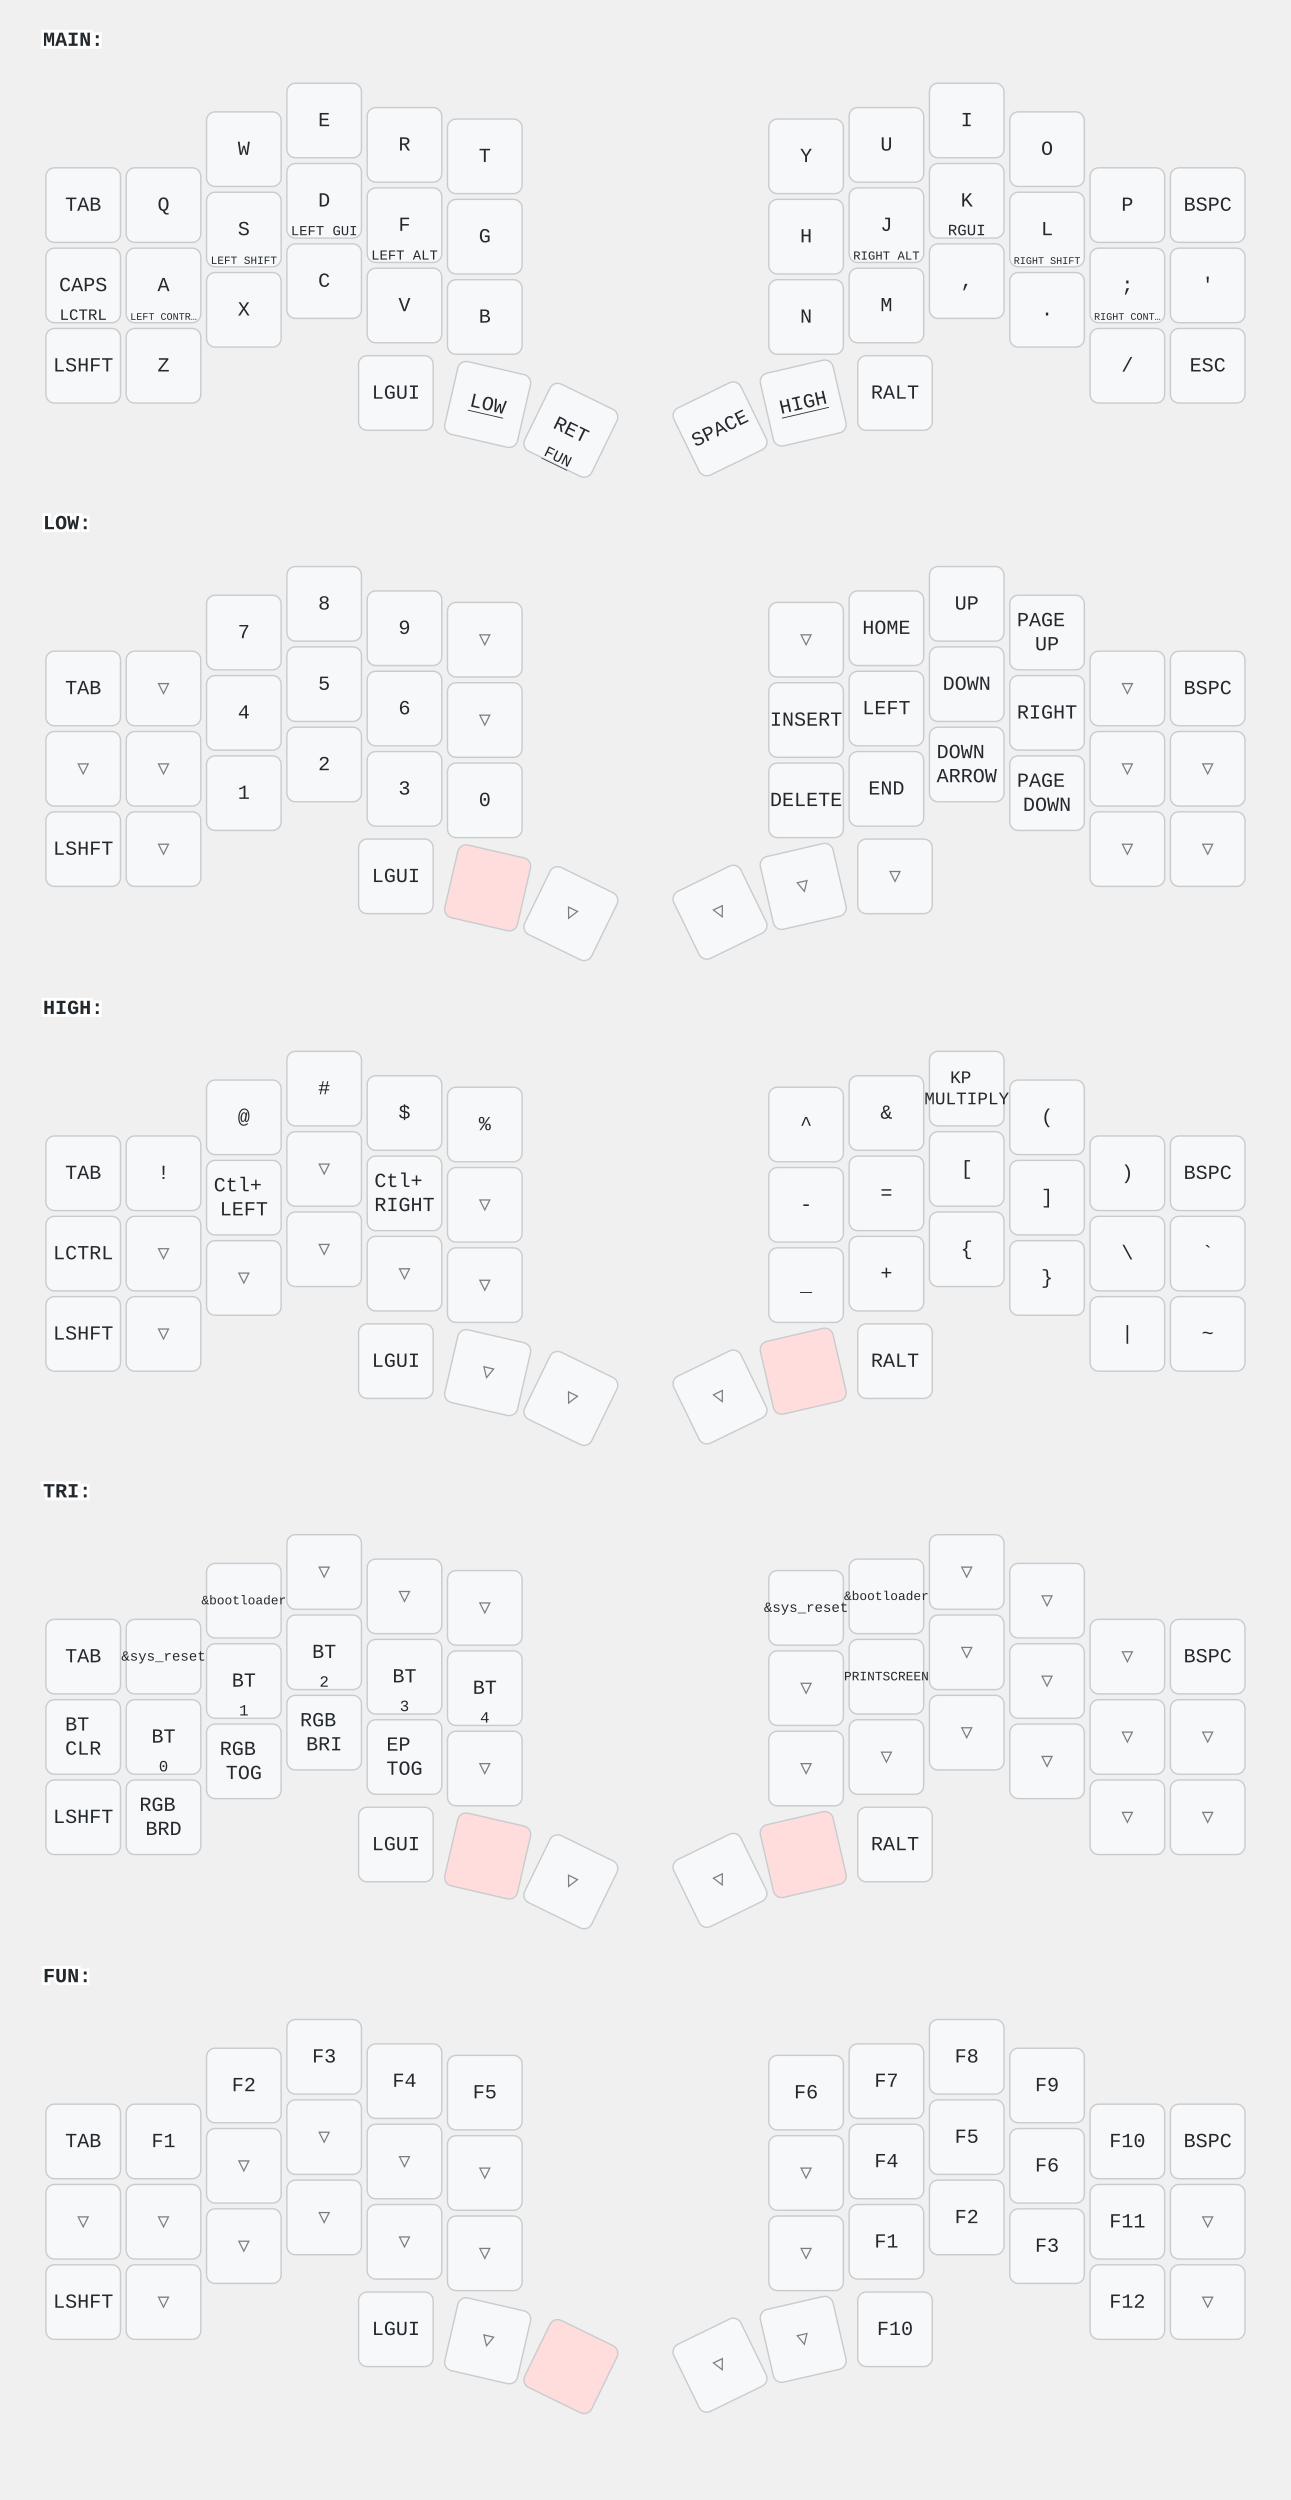
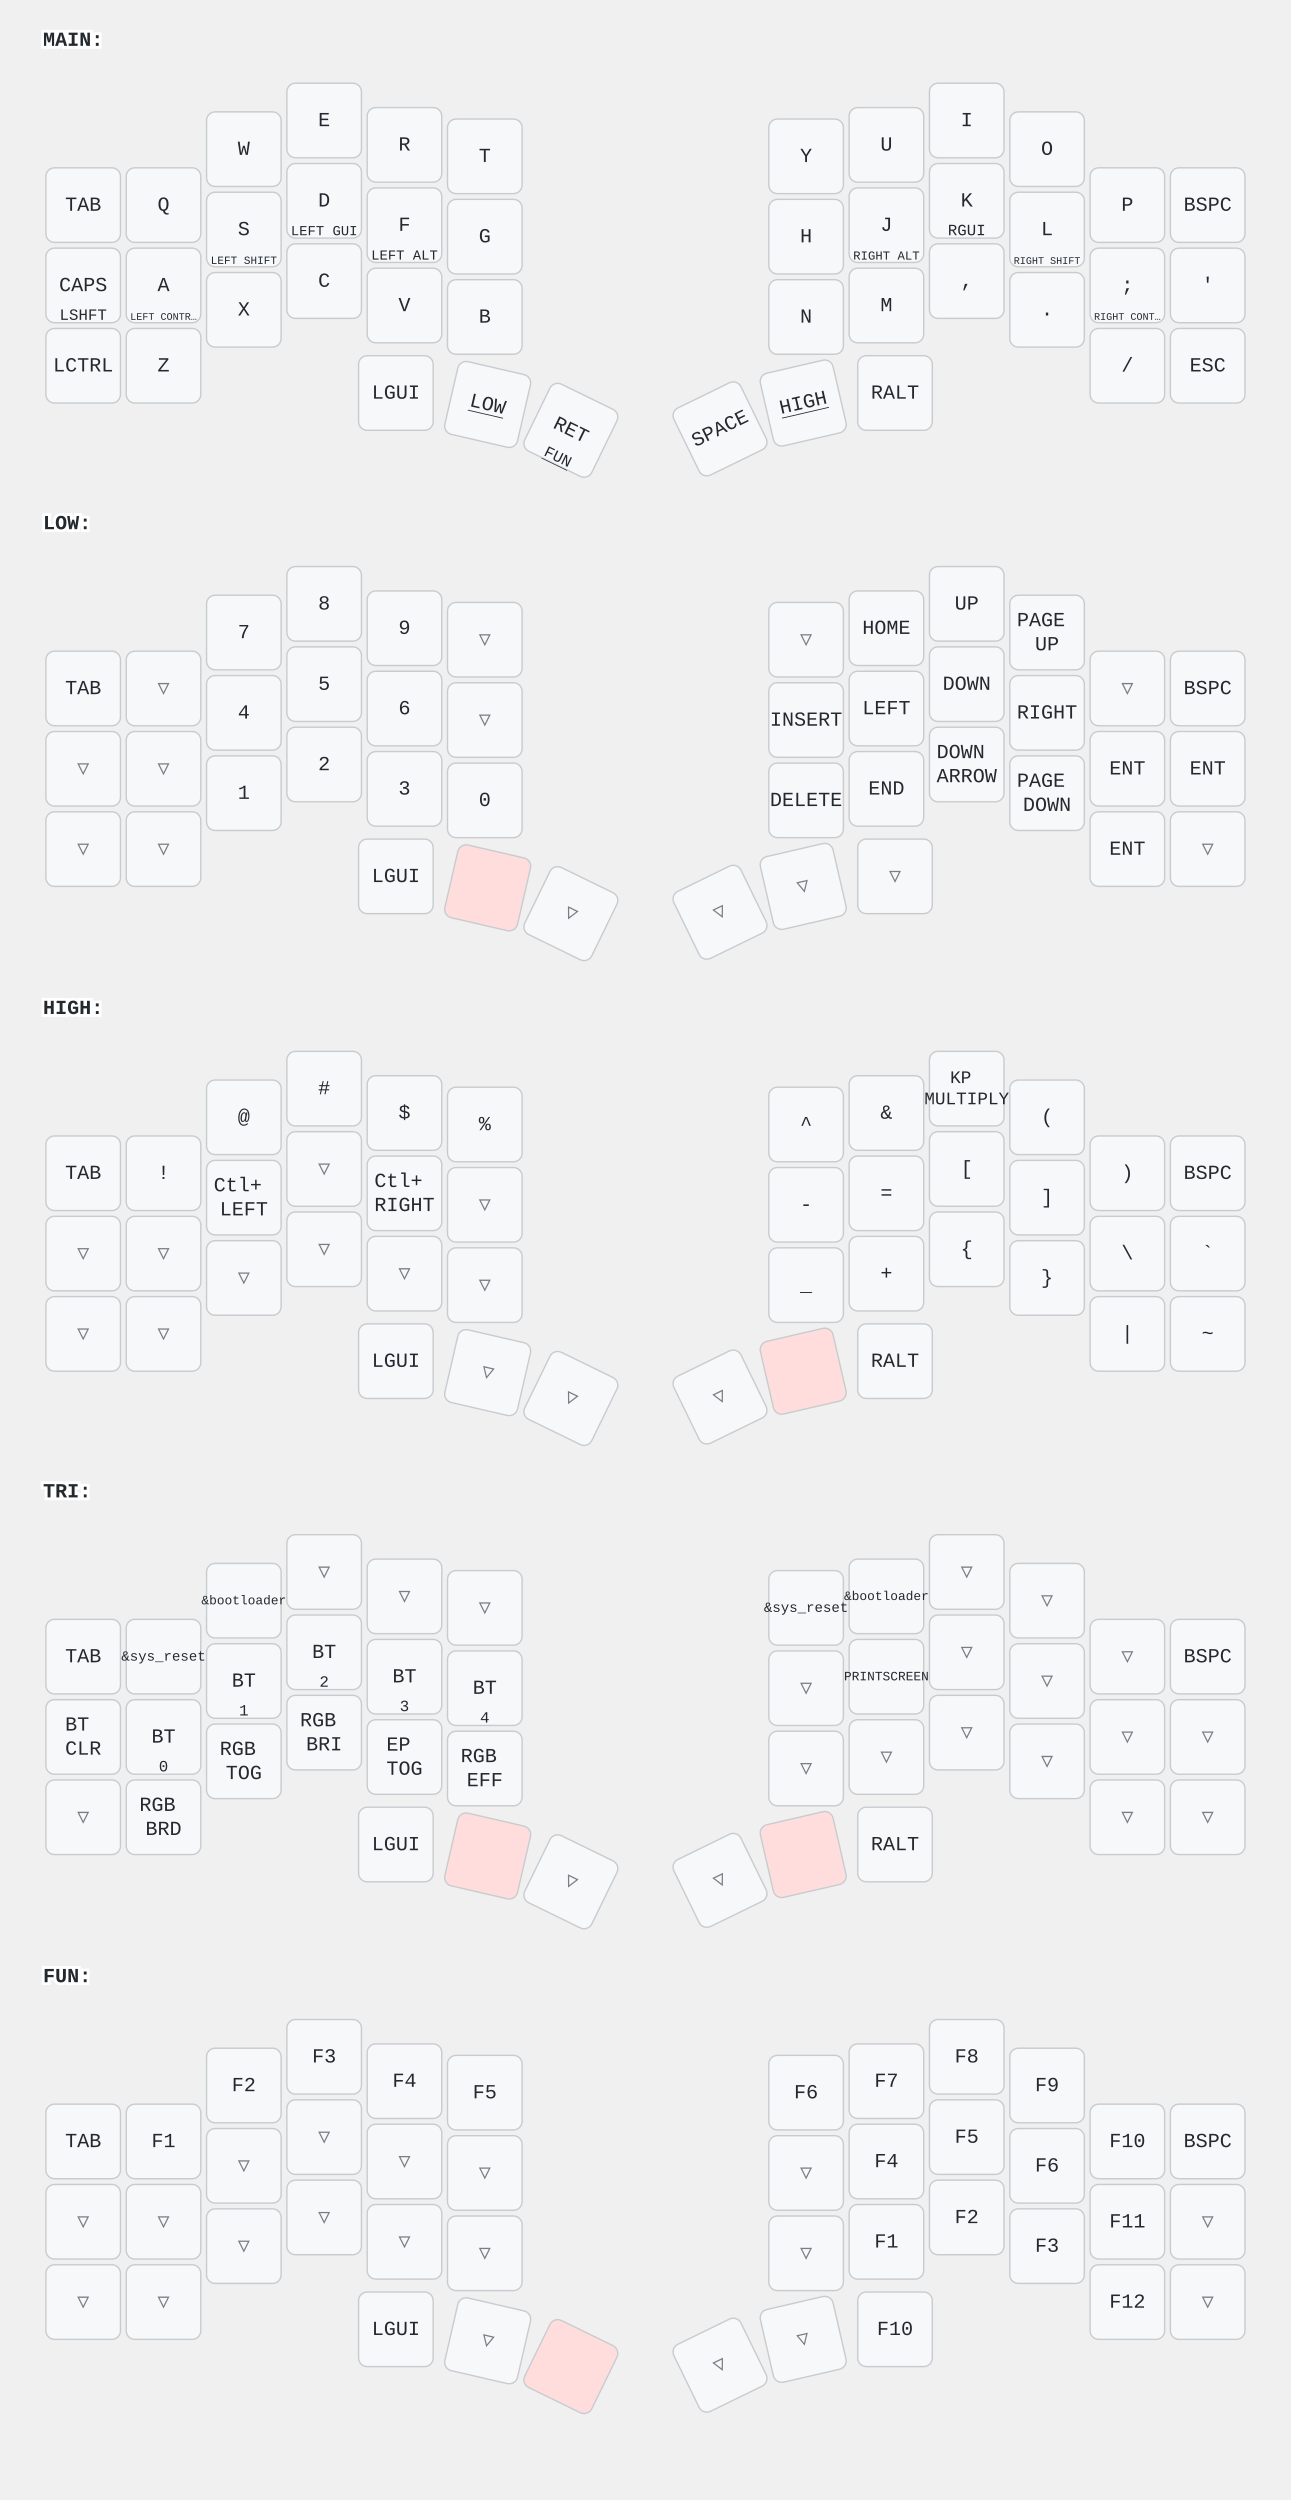
<svg xmlns="http://www.w3.org/2000/svg" width="900" height="1743" viewBox="0 0 900 1743" class="keymap">
  <style>/* inherit to force styles through use tags */
svg path {
    fill: inherit;
}

/* font and background color specifications */
svg.keymap {
    font-family: SFMono-Regular,Consolas,Liberation Mono,Menlo,monospace;
    font-size: 14px;
    font-kerning: normal;
    text-rendering: optimizeLegibility;
    fill: #24292e;
}

/* default key styling */
rect.key {
    fill: #f6f8fa;
}

rect.key, rect.combo {
    stroke: #c9cccf;
    stroke-width: 1;
}

/* default key side styling, only used is draw_key_sides is set */
rect.side {
    filter: brightness(90%);
}

/* color accent for combo boxes */
rect.combo, rect.combo-separate {
    fill: #cdf;
}

/* color accent for held keys */
rect.held, rect.combo.held {
    fill: #fdd;
}

/* color accent for ghost (optional) keys */
rect.ghost, rect.combo.ghost {
    stroke-dasharray: 4, 4;
    stroke-width: 2;
}

text {
    text-anchor: middle;
    dominant-baseline: middle;
}

/* styling for layer labels */
text.label {
    font-weight: bold;
    text-anchor: start;
    stroke: white;
    stroke-width: 4;
    paint-order: stroke;
}

/* styling for optional footer */
text.footer {
    text-anchor: end;
    dominant-baseline: auto;
    stroke: white;
    stroke-width: 4;
    paint-order: stroke;
}

/* styling for combo tap, and key non-tap label text */
text.combo, text.hold, text.shifted, text.left, text.right, text.tl, text.tr, text.bl, text.br {
    font-size: 11px;
}

text.hold, text.bl, text.br {
    text-anchor: middle;
    dominant-baseline: auto;
}

text.shifted, text.tl, text.tr {
    text-anchor: middle;
    dominant-baseline: hanging;
}

text.left, text.tl, text.bl {
    text-anchor: start;
}

text.right, text.tr, text.br {
    text-anchor: end;
}

text.layer-activator {
    text-decoration: underline;
}

/* styling for hold/shifted label text in combo box */
text.combo.hold, text.combo.shifted, text.combo.left, text.combo.right {
    font-size: 8px;
}

/* lighter symbol for transparent keys */
text.trans {
    fill: #7b7e81;
}

/* styling for combo dendrons */
path.combo {
    stroke-width: 1;
    stroke: gray;
    fill: none;
}

/* Start Tabler Icons Cleanup */
/* cannot use height/width with glyphs */
.icon-tabler &gt; path {
    fill: inherit;
    stroke: inherit;
    stroke-width: 2;
}
/* hide tabler's default box */
.icon-tabler &gt; path[stroke="none"][fill="none"] {
    visibility: hidden;
}
/* End Tabler Icons Cleanup */
</style>
  <g transform="translate(30, 0)" class="layer-MAIN">
    <text x="0" y="28" class="label" id="MAIN">MAIN:</text>
    <g transform="translate(0, 56)">
      <g transform="translate(28, 87)" class="key keypos-0">
        <rect rx="6" ry="6" x="-26" y="-26" width="52" height="52" class="key" />
        <text x="0" y="0" class="key tap">TAB</text>
      </g>
      <g transform="translate(84, 87)" class="key keypos-1">
        <rect rx="6" ry="6" x="-26" y="-26" width="52" height="52" class="key" />
        <text x="0" y="0" class="key tap">Q</text>
      </g>
      <g transform="translate(140, 48)" class="key keypos-2">
        <rect rx="6" ry="6" x="-26" y="-26" width="52" height="52" class="key" />
        <text x="0" y="0" class="key tap">W</text>
      </g>
      <g transform="translate(196, 28)" class="key keypos-3">
        <rect rx="6" ry="6" x="-26" y="-26" width="52" height="52" class="key" />
        <text x="0" y="0" class="key tap">E</text>
      </g>
      <g transform="translate(252, 45)" class="key keypos-4">
        <rect rx="6" ry="6" x="-26" y="-26" width="52" height="52" class="key" />
        <text x="0" y="0" class="key tap">R</text>
      </g>
      <g transform="translate(308, 53)" class="key keypos-5">
        <rect rx="6" ry="6" x="-26" y="-26" width="52" height="52" class="key" />
        <text x="0" y="0" class="key tap">T</text>
      </g>
      <g transform="translate(532, 53)" class="key keypos-6">
        <rect rx="6" ry="6" x="-26" y="-26" width="52" height="52" class="key" />
        <text x="0" y="0" class="key tap">Y</text>
      </g>
      <g transform="translate(588, 45)" class="key keypos-7">
        <rect rx="6" ry="6" x="-26" y="-26" width="52" height="52" class="key" />
        <text x="0" y="0" class="key tap">U</text>
      </g>
      <g transform="translate(644, 28)" class="key keypos-8">
        <rect rx="6" ry="6" x="-26" y="-26" width="52" height="52" class="key" />
        <text x="0" y="0" class="key tap">I</text>
      </g>
      <g transform="translate(700, 48)" class="key keypos-9">
        <rect rx="6" ry="6" x="-26" y="-26" width="52" height="52" class="key" />
        <text x="0" y="0" class="key tap">O</text>
      </g>
      <g transform="translate(756, 87)" class="key keypos-10">
        <rect rx="6" ry="6" x="-26" y="-26" width="52" height="52" class="key" />
        <text x="0" y="0" class="key tap">P</text>
      </g>
      <g transform="translate(812, 87)" class="key keypos-11">
        <rect rx="6" ry="6" x="-26" y="-26" width="52" height="52" class="key" />
        <text x="0" y="0" class="key tap">BSPC</text>
      </g>
      <g transform="translate(28, 143)" class="key keypos-12">
        <rect rx="6" ry="6" x="-26" y="-26" width="52" height="52" class="key" />
        <text x="0" y="0" class="key tap">CAPS</text>
-         <text x="0" y="24" class="key hold">LCTRL</text>
+         <text x="0" y="24" class="key hold">LSHFT</text>
      </g>
      <g transform="translate(84, 143)" class="key keypos-13">
        <rect rx="6" ry="6" x="-26" y="-26" width="52" height="52" class="key" />
        <text x="0" y="0" class="key tap">A</text>
        <text x="0" y="24" class="key hold">
          <tspan style="font-size: 64%">LEFT CONTR…</tspan>
        </text>
      </g>
      <g transform="translate(140, 104)" class="key keypos-14">
        <rect rx="6" ry="6" x="-26" y="-26" width="52" height="52" class="key" />
        <text x="0" y="0" class="key tap">S</text>
        <text x="0" y="24" class="key hold">
          <tspan style="font-size: 70%">LEFT SHIFT</tspan>
        </text>
      </g>
      <g transform="translate(196, 84)" class="key keypos-15">
        <rect rx="6" ry="6" x="-26" y="-26" width="52" height="52" class="key" />
        <text x="0" y="0" class="key tap">D</text>
        <text x="0" y="24" class="key hold">
          <tspan style="font-size: 88%">LEFT GUI</tspan>
        </text>
      </g>
      <g transform="translate(252, 101)" class="key keypos-16">
        <rect rx="6" ry="6" x="-26" y="-26" width="52" height="52" class="key" />
        <text x="0" y="0" class="key tap">F</text>
        <text x="0" y="24" class="key hold">
          <tspan style="font-size: 88%">LEFT ALT</tspan>
        </text>
      </g>
      <g transform="translate(308, 109)" class="key keypos-17">
        <rect rx="6" ry="6" x="-26" y="-26" width="52" height="52" class="key" />
        <text x="0" y="0" class="key tap">G</text>
      </g>
      <g transform="translate(532, 109)" class="key keypos-18">
        <rect rx="6" ry="6" x="-26" y="-26" width="52" height="52" class="key" />
        <text x="0" y="0" class="key tap">H</text>
      </g>
      <g transform="translate(588, 101)" class="key keypos-19">
        <rect rx="6" ry="6" x="-26" y="-26" width="52" height="52" class="key" />
        <text x="0" y="0" class="key tap">J</text>
        <text x="0" y="24" class="key hold">
          <tspan style="font-size: 78%">RIGHT ALT</tspan>
        </text>
      </g>
      <g transform="translate(644, 84)" class="key keypos-20">
        <rect rx="6" ry="6" x="-26" y="-26" width="52" height="52" class="key" />
        <text x="0" y="0" class="key tap">K</text>
        <text x="0" y="24" class="key hold">RGUI</text>
      </g>
      <g transform="translate(700, 104)" class="key keypos-21">
        <rect rx="6" ry="6" x="-26" y="-26" width="52" height="52" class="key" />
        <text x="0" y="0" class="key tap">L</text>
        <text x="0" y="24" class="key hold">
          <tspan style="font-size: 64%">RIGHT SHIFT</tspan>
        </text>
      </g>
      <g transform="translate(756, 143)" class="key keypos-22">
        <rect rx="6" ry="6" x="-26" y="-26" width="52" height="52" class="key" />
        <text x="0" y="0" class="key tap">;</text>
        <text x="0" y="24" class="key hold">
          <tspan style="font-size: 64%">RIGHT CONT…</tspan>
        </text>
      </g>
      <g transform="translate(812, 143)" class="key keypos-23">
        <rect rx="6" ry="6" x="-26" y="-26" width="52" height="52" class="key" />
        <text x="0" y="0" class="key tap">'</text>
      </g>
      <g transform="translate(28, 199)" class="key keypos-24">
        <rect rx="6" ry="6" x="-26" y="-26" width="52" height="52" class="key" />
-         <text x="0" y="0" class="key tap">LSHFT</text>
+         <text x="0" y="0" class="key tap">LCTRL</text>
      </g>
      <g transform="translate(84, 199)" class="key keypos-25">
        <rect rx="6" ry="6" x="-26" y="-26" width="52" height="52" class="key" />
        <text x="0" y="0" class="key tap">Z</text>
      </g>
      <g transform="translate(140, 160)" class="key keypos-26">
        <rect rx="6" ry="6" x="-26" y="-26" width="52" height="52" class="key" />
        <text x="0" y="0" class="key tap">X</text>
      </g>
      <g transform="translate(196, 140)" class="key keypos-27">
        <rect rx="6" ry="6" x="-26" y="-26" width="52" height="52" class="key" />
        <text x="0" y="0" class="key tap">C</text>
      </g>
      <g transform="translate(252, 157)" class="key keypos-28">
        <rect rx="6" ry="6" x="-26" y="-26" width="52" height="52" class="key" />
        <text x="0" y="0" class="key tap">V</text>
      </g>
      <g transform="translate(308, 165)" class="key keypos-29">
        <rect rx="6" ry="6" x="-26" y="-26" width="52" height="52" class="key" />
        <text x="0" y="0" class="key tap">B</text>
      </g>
      <g transform="translate(532, 165)" class="key keypos-30">
        <rect rx="6" ry="6" x="-26" y="-26" width="52" height="52" class="key" />
        <text x="0" y="0" class="key tap">N</text>
      </g>
      <g transform="translate(588, 157)" class="key keypos-31">
        <rect rx="6" ry="6" x="-26" y="-26" width="52" height="52" class="key" />
        <text x="0" y="0" class="key tap">M</text>
      </g>
      <g transform="translate(644, 140)" class="key keypos-32">
        <rect rx="6" ry="6" x="-26" y="-26" width="52" height="52" class="key" />
        <text x="0" y="0" class="key tap">,</text>
      </g>
      <g transform="translate(700, 160)" class="key keypos-33">
        <rect rx="6" ry="6" x="-26" y="-26" width="52" height="52" class="key" />
        <text x="0" y="0" class="key tap">.</text>
      </g>
      <g transform="translate(756, 199)" class="key keypos-34">
        <rect rx="6" ry="6" x="-26" y="-26" width="52" height="52" class="key" />
        <text x="0" y="0" class="key tap">/</text>
      </g>
      <g transform="translate(812, 199)" class="key keypos-35">
        <rect rx="6" ry="6" x="-26" y="-26" width="52" height="52" class="key" />
        <text x="0" y="0" class="key tap">ESC</text>
      </g>
      <g transform="translate(246, 218)" class="key keypos-36">
        <rect rx="6" ry="6" x="-26" y="-26" width="52" height="52" class="key" />
        <text x="0" y="0" class="key tap">LGUI</text>
      </g>
      <g transform="translate(310, 226) rotate(13.0)" class="key keypos-37">
        <rect rx="6" ry="6" x="-26" y="-26" width="52" height="52" class="key" />
        <a href="#LOW">
          <text x="0" y="0" class="key tap layer-activator">LOW</text>
        </a>
      </g>
      <g transform="translate(368, 244) rotate(26.0)" class="key keypos-38">
        <rect rx="6" ry="6" x="-26" y="-26" width="52" height="52" class="key" />
        <text x="0" y="0" class="key tap">RET</text>
        <a href="#FUN">
          <text x="0" y="24" class="key hold layer-activator">FUN</text>
        </a>
      </g>
      <g transform="translate(472, 243) rotate(-26.0)" class="key keypos-39">
        <rect rx="6" ry="6" x="-26" y="-26" width="52" height="52" class="key" />
        <text x="0" y="0" class="key tap">SPACE</text>
      </g>
      <g transform="translate(530, 225) rotate(-13.0)" class="key keypos-40">
        <rect rx="6" ry="6" x="-26" y="-26" width="52" height="52" class="key" />
        <a href="#HIGH">
          <text x="0" y="0" class="key tap layer-activator">HIGH</text>
        </a>
      </g>
      <g transform="translate(594, 218)" class="key keypos-41">
        <rect rx="6" ry="6" x="-26" y="-26" width="52" height="52" class="key" />
        <text x="0" y="0" class="key tap">RALT</text>
      </g>
    </g>
  </g>
  <g transform="translate(30, 337)" class="layer-LOW">
    <text x="0" y="28" class="label" id="LOW">LOW:</text>
    <g transform="translate(0, 56)">
      <g transform="translate(28, 87)" class="key keypos-0">
        <rect rx="6" ry="6" x="-26" y="-26" width="52" height="52" class="key" />
        <text x="0" y="0" class="key tap">TAB</text>
      </g>
      <g transform="translate(84, 87)" class="key trans keypos-1">
        <rect rx="6" ry="6" x="-26" y="-26" width="52" height="52" class="key trans" />
        <text x="0" y="0" class="key trans tap">▽</text>
      </g>
      <g transform="translate(140, 48)" class="key keypos-2">
        <rect rx="6" ry="6" x="-26" y="-26" width="52" height="52" class="key" />
        <text x="0" y="0" class="key tap">7</text>
      </g>
      <g transform="translate(196, 28)" class="key keypos-3">
        <rect rx="6" ry="6" x="-26" y="-26" width="52" height="52" class="key" />
        <text x="0" y="0" class="key tap">8</text>
      </g>
      <g transform="translate(252, 45)" class="key keypos-4">
        <rect rx="6" ry="6" x="-26" y="-26" width="52" height="52" class="key" />
        <text x="0" y="0" class="key tap">9</text>
      </g>
      <g transform="translate(308, 53)" class="key trans keypos-5">
        <rect rx="6" ry="6" x="-26" y="-26" width="52" height="52" class="key trans" />
        <text x="0" y="0" class="key trans tap">▽</text>
      </g>
      <g transform="translate(532, 53)" class="key trans keypos-6">
        <rect rx="6" ry="6" x="-26" y="-26" width="52" height="52" class="key trans" />
        <text x="0" y="0" class="key trans tap">▽</text>
      </g>
      <g transform="translate(588, 45)" class="key keypos-7">
        <rect rx="6" ry="6" x="-26" y="-26" width="52" height="52" class="key" />
        <text x="0" y="0" class="key tap">HOME</text>
      </g>
      <g transform="translate(644, 28)" class="key keypos-8">
        <rect rx="6" ry="6" x="-26" y="-26" width="52" height="52" class="key" />
        <text x="0" y="0" class="key tap">UP</text>
      </g>
      <g transform="translate(700, 48)" class="key keypos-9">
        <rect rx="6" ry="6" x="-26" y="-26" width="52" height="52" class="key" />
        <text x="0" y="0" class="key tap">
          <tspan x="0" dy="-0.6em">PAGE</tspan>
          <tspan x="0" dy="1.2em">UP</tspan>
        </text>
      </g>
      <g transform="translate(756, 87)" class="key trans keypos-10">
        <rect rx="6" ry="6" x="-26" y="-26" width="52" height="52" class="key trans" />
        <text x="0" y="0" class="key trans tap">▽</text>
      </g>
      <g transform="translate(812, 87)" class="key keypos-11">
        <rect rx="6" ry="6" x="-26" y="-26" width="52" height="52" class="key" />
        <text x="0" y="0" class="key tap">BSPC</text>
      </g>
      <g transform="translate(28, 143)" class="key trans keypos-12">
        <rect rx="6" ry="6" x="-26" y="-26" width="52" height="52" class="key trans" />
        <text x="0" y="0" class="key trans tap">▽</text>
      </g>
      <g transform="translate(84, 143)" class="key trans keypos-13">
        <rect rx="6" ry="6" x="-26" y="-26" width="52" height="52" class="key trans" />
        <text x="0" y="0" class="key trans tap">▽</text>
      </g>
      <g transform="translate(140, 104)" class="key keypos-14">
        <rect rx="6" ry="6" x="-26" y="-26" width="52" height="52" class="key" />
        <text x="0" y="0" class="key tap">4</text>
      </g>
      <g transform="translate(196, 84)" class="key keypos-15">
        <rect rx="6" ry="6" x="-26" y="-26" width="52" height="52" class="key" />
        <text x="0" y="0" class="key tap">5</text>
      </g>
      <g transform="translate(252, 101)" class="key keypos-16">
        <rect rx="6" ry="6" x="-26" y="-26" width="52" height="52" class="key" />
        <text x="0" y="0" class="key tap">6</text>
      </g>
      <g transform="translate(308, 109)" class="key trans keypos-17">
        <rect rx="6" ry="6" x="-26" y="-26" width="52" height="52" class="key trans" />
        <text x="0" y="0" class="key trans tap">▽</text>
      </g>
      <g transform="translate(532, 109)" class="key keypos-18">
        <rect rx="6" ry="6" x="-26" y="-26" width="52" height="52" class="key" />
        <text x="0" y="0" class="key tap">INSERT</text>
      </g>
      <g transform="translate(588, 101)" class="key keypos-19">
        <rect rx="6" ry="6" x="-26" y="-26" width="52" height="52" class="key" />
        <text x="0" y="0" class="key tap">LEFT</text>
      </g>
      <g transform="translate(644, 84)" class="key keypos-20">
        <rect rx="6" ry="6" x="-26" y="-26" width="52" height="52" class="key" />
        <text x="0" y="0" class="key tap">DOWN</text>
      </g>
      <g transform="translate(700, 104)" class="key keypos-21">
        <rect rx="6" ry="6" x="-26" y="-26" width="52" height="52" class="key" />
        <text x="0" y="0" class="key tap">RIGHT</text>
      </g>
-       <g transform="translate(756, 143)" class="key trans keypos-22">
-         <rect rx="6" ry="6" x="-26" y="-26" width="52" height="52" class="key trans" />
-         <text x="0" y="0" class="key trans tap">▽</text>
-       </g>
-       <g transform="translate(812, 143)" class="key trans keypos-23">
-         <rect rx="6" ry="6" x="-26" y="-26" width="52" height="52" class="key trans" />
-         <text x="0" y="0" class="key trans tap">▽</text>
-       </g>
-       <g transform="translate(28, 199)" class="key keypos-24">
-         <rect rx="6" ry="6" x="-26" y="-26" width="52" height="52" class="key" />
-         <text x="0" y="0" class="key tap">LSHFT</text>
+       <g transform="translate(756, 143)" class="key keypos-22">
+         <rect rx="6" ry="6" x="-26" y="-26" width="52" height="52" class="key" />
+         <text x="0" y="0" class="key tap">ENT</text>
+       </g>
+       <g transform="translate(812, 143)" class="key keypos-23">
+         <rect rx="6" ry="6" x="-26" y="-26" width="52" height="52" class="key" />
+         <text x="0" y="0" class="key tap">ENT</text>
+       </g>
+       <g transform="translate(28, 199)" class="key trans keypos-24">
+         <rect rx="6" ry="6" x="-26" y="-26" width="52" height="52" class="key trans" />
+         <text x="0" y="0" class="key trans tap">▽</text>
      </g>
      <g transform="translate(84, 199)" class="key trans keypos-25">
        <rect rx="6" ry="6" x="-26" y="-26" width="52" height="52" class="key trans" />
        <text x="0" y="0" class="key trans tap">▽</text>
      </g>
      <g transform="translate(140, 160)" class="key keypos-26">
        <rect rx="6" ry="6" x="-26" y="-26" width="52" height="52" class="key" />
        <text x="0" y="0" class="key tap">1</text>
      </g>
      <g transform="translate(196, 140)" class="key keypos-27">
        <rect rx="6" ry="6" x="-26" y="-26" width="52" height="52" class="key" />
        <text x="0" y="0" class="key tap">2</text>
      </g>
      <g transform="translate(252, 157)" class="key keypos-28">
        <rect rx="6" ry="6" x="-26" y="-26" width="52" height="52" class="key" />
        <text x="0" y="0" class="key tap">3</text>
      </g>
      <g transform="translate(308, 165)" class="key keypos-29">
        <rect rx="6" ry="6" x="-26" y="-26" width="52" height="52" class="key" />
        <text x="0" y="0" class="key tap">0</text>
      </g>
      <g transform="translate(532, 165)" class="key keypos-30">
        <rect rx="6" ry="6" x="-26" y="-26" width="52" height="52" class="key" />
        <text x="0" y="0" class="key tap">DELETE</text>
      </g>
      <g transform="translate(588, 157)" class="key keypos-31">
        <rect rx="6" ry="6" x="-26" y="-26" width="52" height="52" class="key" />
        <text x="0" y="0" class="key tap">END</text>
      </g>
      <g transform="translate(644, 140)" class="key keypos-32">
        <rect rx="6" ry="6" x="-26" y="-26" width="52" height="52" class="key" />
        <text x="0" y="0" class="key tap">
          <tspan x="0" dy="-0.6em">DOWN</tspan>
          <tspan x="0" dy="1.2em">ARROW</tspan>
        </text>
      </g>
      <g transform="translate(700, 160)" class="key keypos-33">
        <rect rx="6" ry="6" x="-26" y="-26" width="52" height="52" class="key" />
        <text x="0" y="0" class="key tap">
          <tspan x="0" dy="-0.6em">PAGE</tspan>
          <tspan x="0" dy="1.2em">DOWN</tspan>
        </text>
      </g>
-       <g transform="translate(756, 199)" class="key trans keypos-34">
-         <rect rx="6" ry="6" x="-26" y="-26" width="52" height="52" class="key trans" />
-         <text x="0" y="0" class="key trans tap">▽</text>
+       <g transform="translate(756, 199)" class="key keypos-34">
+         <rect rx="6" ry="6" x="-26" y="-26" width="52" height="52" class="key" />
+         <text x="0" y="0" class="key tap">ENT</text>
      </g>
      <g transform="translate(812, 199)" class="key trans keypos-35">
        <rect rx="6" ry="6" x="-26" y="-26" width="52" height="52" class="key trans" />
        <text x="0" y="0" class="key trans tap">▽</text>
      </g>
      <g transform="translate(246, 218)" class="key keypos-36">
        <rect rx="6" ry="6" x="-26" y="-26" width="52" height="52" class="key" />
        <text x="0" y="0" class="key tap">LGUI</text>
      </g>
      <g transform="translate(310, 226) rotate(13.0)" class="key held keypos-37">
        <rect rx="6" ry="6" x="-26" y="-26" width="52" height="52" class="key held" />
      </g>
      <g transform="translate(368, 244) rotate(26.0)" class="key trans keypos-38">
        <rect rx="6" ry="6" x="-26" y="-26" width="52" height="52" class="key trans" />
        <text x="0" y="0" class="key trans tap">▽</text>
      </g>
      <g transform="translate(472, 243) rotate(-26.0)" class="key trans keypos-39">
        <rect rx="6" ry="6" x="-26" y="-26" width="52" height="52" class="key trans" />
        <text x="0" y="0" class="key trans tap">▽</text>
      </g>
      <g transform="translate(530, 225) rotate(-13.0)" class="key trans keypos-40">
        <rect rx="6" ry="6" x="-26" y="-26" width="52" height="52" class="key trans" />
        <text x="0" y="0" class="key trans tap">▽</text>
      </g>
      <g transform="translate(594, 218)" class="key trans keypos-41">
        <rect rx="6" ry="6" x="-26" y="-26" width="52" height="52" class="key trans" />
        <text x="0" y="0" class="key trans tap">▽</text>
      </g>
    </g>
  </g>
  <g transform="translate(30, 675)" class="layer-HIGH">
    <text x="0" y="28" class="label" id="HIGH">HIGH:</text>
    <g transform="translate(0, 56)">
      <g transform="translate(28, 87)" class="key keypos-0">
        <rect rx="6" ry="6" x="-26" y="-26" width="52" height="52" class="key" />
        <text x="0" y="0" class="key tap">TAB</text>
      </g>
      <g transform="translate(84, 87)" class="key keypos-1">
        <rect rx="6" ry="6" x="-26" y="-26" width="52" height="52" class="key" />
        <text x="0" y="0" class="key tap">!</text>
      </g>
      <g transform="translate(140, 48)" class="key keypos-2">
        <rect rx="6" ry="6" x="-26" y="-26" width="52" height="52" class="key" />
        <text x="0" y="0" class="key tap">@</text>
      </g>
      <g transform="translate(196, 28)" class="key keypos-3">
        <rect rx="6" ry="6" x="-26" y="-26" width="52" height="52" class="key" />
        <text x="0" y="0" class="key tap">#</text>
      </g>
      <g transform="translate(252, 45)" class="key keypos-4">
        <rect rx="6" ry="6" x="-26" y="-26" width="52" height="52" class="key" />
        <text x="0" y="0" class="key tap">$</text>
      </g>
      <g transform="translate(308, 53)" class="key keypos-5">
        <rect rx="6" ry="6" x="-26" y="-26" width="52" height="52" class="key" />
        <text x="0" y="0" class="key tap">%</text>
      </g>
      <g transform="translate(532, 53)" class="key keypos-6">
        <rect rx="6" ry="6" x="-26" y="-26" width="52" height="52" class="key" />
        <text x="0" y="0" class="key tap">^</text>
      </g>
      <g transform="translate(588, 45)" class="key keypos-7">
        <rect rx="6" ry="6" x="-26" y="-26" width="52" height="52" class="key" />
        <text x="0" y="0" class="key tap">&amp;</text>
      </g>
      <g transform="translate(644, 28)" class="key keypos-8">
        <rect rx="6" ry="6" x="-26" y="-26" width="52" height="52" class="key" />
        <text x="0" y="0" class="key tap">
          <tspan x="0" dy="-0.6em" style="font-size: 88%">KP</tspan>
          <tspan x="0" dy="1.2em" style="font-size: 88%">MULTIPLY</tspan>
        </text>
      </g>
      <g transform="translate(700, 48)" class="key keypos-9">
        <rect rx="6" ry="6" x="-26" y="-26" width="52" height="52" class="key" />
        <text x="0" y="0" class="key tap">(</text>
      </g>
      <g transform="translate(756, 87)" class="key keypos-10">
        <rect rx="6" ry="6" x="-26" y="-26" width="52" height="52" class="key" />
        <text x="0" y="0" class="key tap">)</text>
      </g>
      <g transform="translate(812, 87)" class="key keypos-11">
        <rect rx="6" ry="6" x="-26" y="-26" width="52" height="52" class="key" />
        <text x="0" y="0" class="key tap">BSPC</text>
      </g>
-       <g transform="translate(28, 143)" class="key keypos-12">
-         <rect rx="6" ry="6" x="-26" y="-26" width="52" height="52" class="key" />
-         <text x="0" y="0" class="key tap">LCTRL</text>
+       <g transform="translate(28, 143)" class="key trans keypos-12">
+         <rect rx="6" ry="6" x="-26" y="-26" width="52" height="52" class="key trans" />
+         <text x="0" y="0" class="key trans tap">▽</text>
      </g>
      <g transform="translate(84, 143)" class="key trans keypos-13">
        <rect rx="6" ry="6" x="-26" y="-26" width="52" height="52" class="key trans" />
        <text x="0" y="0" class="key trans tap">▽</text>
      </g>
      <g transform="translate(140, 104)" class="key keypos-14">
        <rect rx="6" ry="6" x="-26" y="-26" width="52" height="52" class="key" />
        <text x="0" y="0" class="key tap">
          <tspan x="0" dy="-0.6em">Ctl+</tspan>
          <tspan x="0" dy="1.2em">LEFT</tspan>
        </text>
      </g>
      <g transform="translate(196, 84)" class="key trans keypos-15">
        <rect rx="6" ry="6" x="-26" y="-26" width="52" height="52" class="key trans" />
        <text x="0" y="0" class="key trans tap">▽</text>
      </g>
      <g transform="translate(252, 101)" class="key keypos-16">
        <rect rx="6" ry="6" x="-26" y="-26" width="52" height="52" class="key" />
        <text x="0" y="0" class="key tap">
          <tspan x="0" dy="-0.6em">Ctl+</tspan>
          <tspan x="0" dy="1.2em">RIGHT</tspan>
        </text>
      </g>
      <g transform="translate(308, 109)" class="key trans keypos-17">
        <rect rx="6" ry="6" x="-26" y="-26" width="52" height="52" class="key trans" />
        <text x="0" y="0" class="key trans tap">▽</text>
      </g>
      <g transform="translate(532, 109)" class="key keypos-18">
        <rect rx="6" ry="6" x="-26" y="-26" width="52" height="52" class="key" />
        <text x="0" y="0" class="key tap">-</text>
      </g>
      <g transform="translate(588, 101)" class="key keypos-19">
        <rect rx="6" ry="6" x="-26" y="-26" width="52" height="52" class="key" />
        <text x="0" y="0" class="key tap">=</text>
      </g>
      <g transform="translate(644, 84)" class="key keypos-20">
        <rect rx="6" ry="6" x="-26" y="-26" width="52" height="52" class="key" />
        <text x="0" y="0" class="key tap">[</text>
      </g>
      <g transform="translate(700, 104)" class="key keypos-21">
        <rect rx="6" ry="6" x="-26" y="-26" width="52" height="52" class="key" />
        <text x="0" y="0" class="key tap">]</text>
      </g>
      <g transform="translate(756, 143)" class="key keypos-22">
        <rect rx="6" ry="6" x="-26" y="-26" width="52" height="52" class="key" />
        <text x="0" y="0" class="key tap">\</text>
      </g>
      <g transform="translate(812, 143)" class="key keypos-23">
        <rect rx="6" ry="6" x="-26" y="-26" width="52" height="52" class="key" />
        <text x="0" y="0" class="key tap">`</text>
      </g>
-       <g transform="translate(28, 199)" class="key keypos-24">
-         <rect rx="6" ry="6" x="-26" y="-26" width="52" height="52" class="key" />
-         <text x="0" y="0" class="key tap">LSHFT</text>
+       <g transform="translate(28, 199)" class="key trans keypos-24">
+         <rect rx="6" ry="6" x="-26" y="-26" width="52" height="52" class="key trans" />
+         <text x="0" y="0" class="key trans tap">▽</text>
      </g>
      <g transform="translate(84, 199)" class="key trans keypos-25">
        <rect rx="6" ry="6" x="-26" y="-26" width="52" height="52" class="key trans" />
        <text x="0" y="0" class="key trans tap">▽</text>
      </g>
      <g transform="translate(140, 160)" class="key trans keypos-26">
        <rect rx="6" ry="6" x="-26" y="-26" width="52" height="52" class="key trans" />
        <text x="0" y="0" class="key trans tap">▽</text>
      </g>
      <g transform="translate(196, 140)" class="key trans keypos-27">
        <rect rx="6" ry="6" x="-26" y="-26" width="52" height="52" class="key trans" />
        <text x="0" y="0" class="key trans tap">▽</text>
      </g>
      <g transform="translate(252, 157)" class="key trans keypos-28">
        <rect rx="6" ry="6" x="-26" y="-26" width="52" height="52" class="key trans" />
        <text x="0" y="0" class="key trans tap">▽</text>
      </g>
      <g transform="translate(308, 165)" class="key trans keypos-29">
        <rect rx="6" ry="6" x="-26" y="-26" width="52" height="52" class="key trans" />
        <text x="0" y="0" class="key trans tap">▽</text>
      </g>
      <g transform="translate(532, 165)" class="key keypos-30">
        <rect rx="6" ry="6" x="-26" y="-26" width="52" height="52" class="key" />
        <text x="0" y="0" class="key tap">_</text>
      </g>
      <g transform="translate(588, 157)" class="key keypos-31">
        <rect rx="6" ry="6" x="-26" y="-26" width="52" height="52" class="key" />
        <text x="0" y="0" class="key tap">+</text>
      </g>
      <g transform="translate(644, 140)" class="key keypos-32">
        <rect rx="6" ry="6" x="-26" y="-26" width="52" height="52" class="key" />
        <text x="0" y="0" class="key tap">{</text>
      </g>
      <g transform="translate(700, 160)" class="key keypos-33">
        <rect rx="6" ry="6" x="-26" y="-26" width="52" height="52" class="key" />
        <text x="0" y="0" class="key tap">}</text>
      </g>
      <g transform="translate(756, 199)" class="key keypos-34">
        <rect rx="6" ry="6" x="-26" y="-26" width="52" height="52" class="key" />
        <text x="0" y="0" class="key tap">|</text>
      </g>
      <g transform="translate(812, 199)" class="key keypos-35">
        <rect rx="6" ry="6" x="-26" y="-26" width="52" height="52" class="key" />
        <text x="0" y="0" class="key tap">~</text>
      </g>
      <g transform="translate(246, 218)" class="key keypos-36">
        <rect rx="6" ry="6" x="-26" y="-26" width="52" height="52" class="key" />
        <text x="0" y="0" class="key tap">LGUI</text>
      </g>
      <g transform="translate(310, 226) rotate(13.0)" class="key trans keypos-37">
        <rect rx="6" ry="6" x="-26" y="-26" width="52" height="52" class="key trans" />
        <text x="0" y="0" class="key trans tap">▽</text>
      </g>
      <g transform="translate(368, 244) rotate(26.0)" class="key trans keypos-38">
        <rect rx="6" ry="6" x="-26" y="-26" width="52" height="52" class="key trans" />
        <text x="0" y="0" class="key trans tap">▽</text>
      </g>
      <g transform="translate(472, 243) rotate(-26.0)" class="key trans keypos-39">
        <rect rx="6" ry="6" x="-26" y="-26" width="52" height="52" class="key trans" />
        <text x="0" y="0" class="key trans tap">▽</text>
      </g>
      <g transform="translate(530, 225) rotate(-13.0)" class="key held keypos-40">
        <rect rx="6" ry="6" x="-26" y="-26" width="52" height="52" class="key held" />
      </g>
      <g transform="translate(594, 218)" class="key keypos-41">
        <rect rx="6" ry="6" x="-26" y="-26" width="52" height="52" class="key" />
        <text x="0" y="0" class="key tap">RALT</text>
      </g>
    </g>
  </g>
  <g transform="translate(30, 1012)" class="layer-TRI">
    <text x="0" y="28" class="label" id="TRI">TRI:</text>
    <g transform="translate(0, 56)">
      <g transform="translate(28, 87)" class="key keypos-0">
        <rect rx="6" ry="6" x="-26" y="-26" width="52" height="52" class="key" />
        <text x="0" y="0" class="key tap">TAB</text>
      </g>
      <g transform="translate(84, 87)" class="key keypos-1">
        <rect rx="6" ry="6" x="-26" y="-26" width="52" height="52" class="key" />
        <text x="0" y="0" class="key tap">
          <tspan style="font-size: 70%">&amp;sys_reset</tspan>
        </text>
      </g>
      <g transform="translate(140, 48)" class="key keypos-2">
        <rect rx="6" ry="6" x="-26" y="-26" width="52" height="52" class="key" />
        <text x="0" y="0" class="key tap">
          <tspan style="font-size: 64%">&amp;bootloader</tspan>
        </text>
      </g>
      <g transform="translate(196, 28)" class="key trans keypos-3">
        <rect rx="6" ry="6" x="-26" y="-26" width="52" height="52" class="key trans" />
        <text x="0" y="0" class="key trans tap">▽</text>
      </g>
      <g transform="translate(252, 45)" class="key trans keypos-4">
        <rect rx="6" ry="6" x="-26" y="-26" width="52" height="52" class="key trans" />
        <text x="0" y="0" class="key trans tap">▽</text>
      </g>
      <g transform="translate(308, 53)" class="key trans keypos-5">
        <rect rx="6" ry="6" x="-26" y="-26" width="52" height="52" class="key trans" />
        <text x="0" y="0" class="key trans tap">▽</text>
      </g>
      <g transform="translate(532, 53)" class="key keypos-6">
        <rect rx="6" ry="6" x="-26" y="-26" width="52" height="52" class="key" />
        <text x="0" y="0" class="key tap">
          <tspan style="font-size: 70%">&amp;sys_reset</tspan>
        </text>
      </g>
      <g transform="translate(588, 45)" class="key keypos-7">
        <rect rx="6" ry="6" x="-26" y="-26" width="52" height="52" class="key" />
        <text x="0" y="0" class="key tap">
          <tspan style="font-size: 64%">&amp;bootloader</tspan>
        </text>
      </g>
      <g transform="translate(644, 28)" class="key trans keypos-8">
        <rect rx="6" ry="6" x="-26" y="-26" width="52" height="52" class="key trans" />
        <text x="0" y="0" class="key trans tap">▽</text>
      </g>
      <g transform="translate(700, 48)" class="key trans keypos-9">
        <rect rx="6" ry="6" x="-26" y="-26" width="52" height="52" class="key trans" />
        <text x="0" y="0" class="key trans tap">▽</text>
      </g>
      <g transform="translate(756, 87)" class="key trans keypos-10">
        <rect rx="6" ry="6" x="-26" y="-26" width="52" height="52" class="key trans" />
        <text x="0" y="0" class="key trans tap">▽</text>
      </g>
      <g transform="translate(812, 87)" class="key keypos-11">
        <rect rx="6" ry="6" x="-26" y="-26" width="52" height="52" class="key" />
        <text x="0" y="0" class="key tap">BSPC</text>
      </g>
      <g transform="translate(28, 143)" class="key keypos-12">
        <rect rx="6" ry="6" x="-26" y="-26" width="52" height="52" class="key" />
        <text x="0" y="0" class="key tap">
          <tspan x="0" dy="-0.6em">BT</tspan>
          <tspan x="0" dy="1.2em">CLR</tspan>
        </text>
      </g>
      <g transform="translate(84, 143)" class="key keypos-13">
        <rect rx="6" ry="6" x="-26" y="-26" width="52" height="52" class="key" />
        <text x="0" y="0" class="key tap">BT</text>
        <text x="0" y="24" class="key hold">0</text>
      </g>
      <g transform="translate(140, 104)" class="key keypos-14">
        <rect rx="6" ry="6" x="-26" y="-26" width="52" height="52" class="key" />
        <text x="0" y="0" class="key tap">BT</text>
        <text x="0" y="24" class="key hold">1</text>
      </g>
      <g transform="translate(196, 84)" class="key keypos-15">
        <rect rx="6" ry="6" x="-26" y="-26" width="52" height="52" class="key" />
        <text x="0" y="0" class="key tap">BT</text>
        <text x="0" y="24" class="key hold">2</text>
      </g>
      <g transform="translate(252, 101)" class="key keypos-16">
        <rect rx="6" ry="6" x="-26" y="-26" width="52" height="52" class="key" />
        <text x="0" y="0" class="key tap">BT</text>
        <text x="0" y="24" class="key hold">3</text>
      </g>
      <g transform="translate(308, 109)" class="key keypos-17">
        <rect rx="6" ry="6" x="-26" y="-26" width="52" height="52" class="key" />
        <text x="0" y="0" class="key tap">BT</text>
        <text x="0" y="24" class="key hold">4</text>
      </g>
      <g transform="translate(532, 109)" class="key trans keypos-18">
        <rect rx="6" ry="6" x="-26" y="-26" width="52" height="52" class="key trans" />
        <text x="0" y="0" class="key trans tap">▽</text>
      </g>
      <g transform="translate(588, 101)" class="key keypos-19">
        <rect rx="6" ry="6" x="-26" y="-26" width="52" height="52" class="key" />
        <text x="0" y="0" class="key tap">
          <tspan style="font-size: 64%">PRINTSCREEN</tspan>
        </text>
      </g>
      <g transform="translate(644, 84)" class="key trans keypos-20">
        <rect rx="6" ry="6" x="-26" y="-26" width="52" height="52" class="key trans" />
        <text x="0" y="0" class="key trans tap">▽</text>
      </g>
      <g transform="translate(700, 104)" class="key trans keypos-21">
        <rect rx="6" ry="6" x="-26" y="-26" width="52" height="52" class="key trans" />
        <text x="0" y="0" class="key trans tap">▽</text>
      </g>
      <g transform="translate(756, 143)" class="key trans keypos-22">
        <rect rx="6" ry="6" x="-26" y="-26" width="52" height="52" class="key trans" />
        <text x="0" y="0" class="key trans tap">▽</text>
      </g>
      <g transform="translate(812, 143)" class="key trans keypos-23">
        <rect rx="6" ry="6" x="-26" y="-26" width="52" height="52" class="key trans" />
        <text x="0" y="0" class="key trans tap">▽</text>
      </g>
-       <g transform="translate(28, 199)" class="key keypos-24">
-         <rect rx="6" ry="6" x="-26" y="-26" width="52" height="52" class="key" />
-         <text x="0" y="0" class="key tap">LSHFT</text>
+       <g transform="translate(28, 199)" class="key trans keypos-24">
+         <rect rx="6" ry="6" x="-26" y="-26" width="52" height="52" class="key trans" />
+         <text x="0" y="0" class="key trans tap">▽</text>
      </g>
      <g transform="translate(84, 199)" class="key keypos-25">
        <rect rx="6" ry="6" x="-26" y="-26" width="52" height="52" class="key" />
        <text x="0" y="0" class="key tap">
          <tspan x="0" dy="-0.6em">RGB</tspan>
          <tspan x="0" dy="1.2em">BRD</tspan>
        </text>
      </g>
      <g transform="translate(140, 160)" class="key keypos-26">
        <rect rx="6" ry="6" x="-26" y="-26" width="52" height="52" class="key" />
        <text x="0" y="0" class="key tap">
          <tspan x="0" dy="-0.6em">RGB</tspan>
          <tspan x="0" dy="1.2em">TOG</tspan>
        </text>
      </g>
      <g transform="translate(196, 140)" class="key keypos-27">
        <rect rx="6" ry="6" x="-26" y="-26" width="52" height="52" class="key" />
        <text x="0" y="0" class="key tap">
          <tspan x="0" dy="-0.6em">RGB</tspan>
          <tspan x="0" dy="1.2em">BRI</tspan>
        </text>
      </g>
      <g transform="translate(252, 157)" class="key keypos-28">
        <rect rx="6" ry="6" x="-26" y="-26" width="52" height="52" class="key" />
        <text x="0" y="0" class="key tap">
          <tspan x="0" dy="-0.6em">EP</tspan>
          <tspan x="0" dy="1.2em">TOG</tspan>
        </text>
      </g>
-       <g transform="translate(308, 165)" class="key trans keypos-29">
-         <rect rx="6" ry="6" x="-26" y="-26" width="52" height="52" class="key trans" />
-         <text x="0" y="0" class="key trans tap">▽</text>
+       <g transform="translate(308, 165)" class="key keypos-29">
+         <rect rx="6" ry="6" x="-26" y="-26" width="52" height="52" class="key" />
+         <text x="0" y="0" class="key tap">
+           <tspan x="0" dy="-0.6em">RGB</tspan>
+           <tspan x="0" dy="1.2em">EFF</tspan>
+         </text>
      </g>
      <g transform="translate(532, 165)" class="key trans keypos-30">
        <rect rx="6" ry="6" x="-26" y="-26" width="52" height="52" class="key trans" />
        <text x="0" y="0" class="key trans tap">▽</text>
      </g>
      <g transform="translate(588, 157)" class="key trans keypos-31">
        <rect rx="6" ry="6" x="-26" y="-26" width="52" height="52" class="key trans" />
        <text x="0" y="0" class="key trans tap">▽</text>
      </g>
      <g transform="translate(644, 140)" class="key trans keypos-32">
        <rect rx="6" ry="6" x="-26" y="-26" width="52" height="52" class="key trans" />
        <text x="0" y="0" class="key trans tap">▽</text>
      </g>
      <g transform="translate(700, 160)" class="key trans keypos-33">
        <rect rx="6" ry="6" x="-26" y="-26" width="52" height="52" class="key trans" />
        <text x="0" y="0" class="key trans tap">▽</text>
      </g>
      <g transform="translate(756, 199)" class="key trans keypos-34">
        <rect rx="6" ry="6" x="-26" y="-26" width="52" height="52" class="key trans" />
        <text x="0" y="0" class="key trans tap">▽</text>
      </g>
      <g transform="translate(812, 199)" class="key trans keypos-35">
        <rect rx="6" ry="6" x="-26" y="-26" width="52" height="52" class="key trans" />
        <text x="0" y="0" class="key trans tap">▽</text>
      </g>
      <g transform="translate(246, 218)" class="key keypos-36">
        <rect rx="6" ry="6" x="-26" y="-26" width="52" height="52" class="key" />
        <text x="0" y="0" class="key tap">LGUI</text>
      </g>
      <g transform="translate(310, 226) rotate(13.0)" class="key held keypos-37">
        <rect rx="6" ry="6" x="-26" y="-26" width="52" height="52" class="key held" />
      </g>
      <g transform="translate(368, 244) rotate(26.0)" class="key trans keypos-38">
        <rect rx="6" ry="6" x="-26" y="-26" width="52" height="52" class="key trans" />
        <text x="0" y="0" class="key trans tap">▽</text>
      </g>
      <g transform="translate(472, 243) rotate(-26.0)" class="key trans keypos-39">
        <rect rx="6" ry="6" x="-26" y="-26" width="52" height="52" class="key trans" />
        <text x="0" y="0" class="key trans tap">▽</text>
      </g>
      <g transform="translate(530, 225) rotate(-13.0)" class="key held keypos-40">
        <rect rx="6" ry="6" x="-26" y="-26" width="52" height="52" class="key held" />
      </g>
      <g transform="translate(594, 218)" class="key keypos-41">
        <rect rx="6" ry="6" x="-26" y="-26" width="52" height="52" class="key" />
        <text x="0" y="0" class="key tap">RALT</text>
      </g>
    </g>
  </g>
  <g transform="translate(30, 1350)" class="layer-FUN">
    <text x="0" y="28" class="label" id="FUN">FUN:</text>
    <g transform="translate(0, 56)">
      <g transform="translate(28, 87)" class="key keypos-0">
        <rect rx="6" ry="6" x="-26" y="-26" width="52" height="52" class="key" />
        <text x="0" y="0" class="key tap">TAB</text>
      </g>
      <g transform="translate(84, 87)" class="key keypos-1">
        <rect rx="6" ry="6" x="-26" y="-26" width="52" height="52" class="key" />
        <text x="0" y="0" class="key tap">F1</text>
      </g>
      <g transform="translate(140, 48)" class="key keypos-2">
        <rect rx="6" ry="6" x="-26" y="-26" width="52" height="52" class="key" />
        <text x="0" y="0" class="key tap">F2</text>
      </g>
      <g transform="translate(196, 28)" class="key keypos-3">
        <rect rx="6" ry="6" x="-26" y="-26" width="52" height="52" class="key" />
        <text x="0" y="0" class="key tap">F3</text>
      </g>
      <g transform="translate(252, 45)" class="key keypos-4">
        <rect rx="6" ry="6" x="-26" y="-26" width="52" height="52" class="key" />
        <text x="0" y="0" class="key tap">F4</text>
      </g>
      <g transform="translate(308, 53)" class="key keypos-5">
        <rect rx="6" ry="6" x="-26" y="-26" width="52" height="52" class="key" />
        <text x="0" y="0" class="key tap">F5</text>
      </g>
      <g transform="translate(532, 53)" class="key keypos-6">
        <rect rx="6" ry="6" x="-26" y="-26" width="52" height="52" class="key" />
        <text x="0" y="0" class="key tap">F6</text>
      </g>
      <g transform="translate(588, 45)" class="key keypos-7">
        <rect rx="6" ry="6" x="-26" y="-26" width="52" height="52" class="key" />
        <text x="0" y="0" class="key tap">F7</text>
      </g>
      <g transform="translate(644, 28)" class="key keypos-8">
        <rect rx="6" ry="6" x="-26" y="-26" width="52" height="52" class="key" />
        <text x="0" y="0" class="key tap">F8</text>
      </g>
      <g transform="translate(700, 48)" class="key keypos-9">
        <rect rx="6" ry="6" x="-26" y="-26" width="52" height="52" class="key" />
        <text x="0" y="0" class="key tap">F9</text>
      </g>
      <g transform="translate(756, 87)" class="key keypos-10">
        <rect rx="6" ry="6" x="-26" y="-26" width="52" height="52" class="key" />
        <text x="0" y="0" class="key tap">F10</text>
      </g>
      <g transform="translate(812, 87)" class="key keypos-11">
        <rect rx="6" ry="6" x="-26" y="-26" width="52" height="52" class="key" />
        <text x="0" y="0" class="key tap">BSPC</text>
      </g>
      <g transform="translate(28, 143)" class="key trans keypos-12">
        <rect rx="6" ry="6" x="-26" y="-26" width="52" height="52" class="key trans" />
        <text x="0" y="0" class="key trans tap">▽</text>
      </g>
      <g transform="translate(84, 143)" class="key trans keypos-13">
        <rect rx="6" ry="6" x="-26" y="-26" width="52" height="52" class="key trans" />
        <text x="0" y="0" class="key trans tap">▽</text>
      </g>
      <g transform="translate(140, 104)" class="key trans keypos-14">
        <rect rx="6" ry="6" x="-26" y="-26" width="52" height="52" class="key trans" />
        <text x="0" y="0" class="key trans tap">▽</text>
      </g>
      <g transform="translate(196, 84)" class="key trans keypos-15">
        <rect rx="6" ry="6" x="-26" y="-26" width="52" height="52" class="key trans" />
        <text x="0" y="0" class="key trans tap">▽</text>
      </g>
      <g transform="translate(252, 101)" class="key trans keypos-16">
        <rect rx="6" ry="6" x="-26" y="-26" width="52" height="52" class="key trans" />
        <text x="0" y="0" class="key trans tap">▽</text>
      </g>
      <g transform="translate(308, 109)" class="key trans keypos-17">
        <rect rx="6" ry="6" x="-26" y="-26" width="52" height="52" class="key trans" />
        <text x="0" y="0" class="key trans tap">▽</text>
      </g>
      <g transform="translate(532, 109)" class="key trans keypos-18">
        <rect rx="6" ry="6" x="-26" y="-26" width="52" height="52" class="key trans" />
        <text x="0" y="0" class="key trans tap">▽</text>
      </g>
      <g transform="translate(588, 101)" class="key keypos-19">
        <rect rx="6" ry="6" x="-26" y="-26" width="52" height="52" class="key" />
        <text x="0" y="0" class="key tap">F4</text>
      </g>
      <g transform="translate(644, 84)" class="key keypos-20">
        <rect rx="6" ry="6" x="-26" y="-26" width="52" height="52" class="key" />
        <text x="0" y="0" class="key tap">F5</text>
      </g>
      <g transform="translate(700, 104)" class="key keypos-21">
        <rect rx="6" ry="6" x="-26" y="-26" width="52" height="52" class="key" />
        <text x="0" y="0" class="key tap">F6</text>
      </g>
      <g transform="translate(756, 143)" class="key keypos-22">
        <rect rx="6" ry="6" x="-26" y="-26" width="52" height="52" class="key" />
        <text x="0" y="0" class="key tap">F11</text>
      </g>
      <g transform="translate(812, 143)" class="key trans keypos-23">
        <rect rx="6" ry="6" x="-26" y="-26" width="52" height="52" class="key trans" />
        <text x="0" y="0" class="key trans tap">▽</text>
      </g>
-       <g transform="translate(28, 199)" class="key keypos-24">
-         <rect rx="6" ry="6" x="-26" y="-26" width="52" height="52" class="key" />
-         <text x="0" y="0" class="key tap">LSHFT</text>
+       <g transform="translate(28, 199)" class="key trans keypos-24">
+         <rect rx="6" ry="6" x="-26" y="-26" width="52" height="52" class="key trans" />
+         <text x="0" y="0" class="key trans tap">▽</text>
      </g>
      <g transform="translate(84, 199)" class="key trans keypos-25">
        <rect rx="6" ry="6" x="-26" y="-26" width="52" height="52" class="key trans" />
        <text x="0" y="0" class="key trans tap">▽</text>
      </g>
      <g transform="translate(140, 160)" class="key trans keypos-26">
        <rect rx="6" ry="6" x="-26" y="-26" width="52" height="52" class="key trans" />
        <text x="0" y="0" class="key trans tap">▽</text>
      </g>
      <g transform="translate(196, 140)" class="key trans keypos-27">
        <rect rx="6" ry="6" x="-26" y="-26" width="52" height="52" class="key trans" />
        <text x="0" y="0" class="key trans tap">▽</text>
      </g>
      <g transform="translate(252, 157)" class="key trans keypos-28">
        <rect rx="6" ry="6" x="-26" y="-26" width="52" height="52" class="key trans" />
        <text x="0" y="0" class="key trans tap">▽</text>
      </g>
      <g transform="translate(308, 165)" class="key trans keypos-29">
        <rect rx="6" ry="6" x="-26" y="-26" width="52" height="52" class="key trans" />
        <text x="0" y="0" class="key trans tap">▽</text>
      </g>
      <g transform="translate(532, 165)" class="key trans keypos-30">
        <rect rx="6" ry="6" x="-26" y="-26" width="52" height="52" class="key trans" />
        <text x="0" y="0" class="key trans tap">▽</text>
      </g>
      <g transform="translate(588, 157)" class="key keypos-31">
        <rect rx="6" ry="6" x="-26" y="-26" width="52" height="52" class="key" />
        <text x="0" y="0" class="key tap">F1</text>
      </g>
      <g transform="translate(644, 140)" class="key keypos-32">
        <rect rx="6" ry="6" x="-26" y="-26" width="52" height="52" class="key" />
        <text x="0" y="0" class="key tap">F2</text>
      </g>
      <g transform="translate(700, 160)" class="key keypos-33">
        <rect rx="6" ry="6" x="-26" y="-26" width="52" height="52" class="key" />
        <text x="0" y="0" class="key tap">F3</text>
      </g>
      <g transform="translate(756, 199)" class="key keypos-34">
        <rect rx="6" ry="6" x="-26" y="-26" width="52" height="52" class="key" />
        <text x="0" y="0" class="key tap">F12</text>
      </g>
      <g transform="translate(812, 199)" class="key trans keypos-35">
        <rect rx="6" ry="6" x="-26" y="-26" width="52" height="52" class="key trans" />
        <text x="0" y="0" class="key trans tap">▽</text>
      </g>
      <g transform="translate(246, 218)" class="key keypos-36">
        <rect rx="6" ry="6" x="-26" y="-26" width="52" height="52" class="key" />
        <text x="0" y="0" class="key tap">LGUI</text>
      </g>
      <g transform="translate(310, 226) rotate(13.0)" class="key trans keypos-37">
        <rect rx="6" ry="6" x="-26" y="-26" width="52" height="52" class="key trans" />
        <text x="0" y="0" class="key trans tap">▽</text>
      </g>
      <g transform="translate(368, 244) rotate(26.0)" class="key held keypos-38">
        <rect rx="6" ry="6" x="-26" y="-26" width="52" height="52" class="key held" />
      </g>
      <g transform="translate(472, 243) rotate(-26.0)" class="key trans keypos-39">
        <rect rx="6" ry="6" x="-26" y="-26" width="52" height="52" class="key trans" />
        <text x="0" y="0" class="key trans tap">▽</text>
      </g>
      <g transform="translate(530, 225) rotate(-13.0)" class="key trans keypos-40">
        <rect rx="6" ry="6" x="-26" y="-26" width="52" height="52" class="key trans" />
        <text x="0" y="0" class="key trans tap">▽</text>
      </g>
      <g transform="translate(594, 218)" class="key keypos-41">
        <rect rx="6" ry="6" x="-26" y="-26" width="52" height="52" class="key" />
        <text x="0" y="0" class="key tap">F10</text>
      </g>
    </g>
  </g>
</svg>
